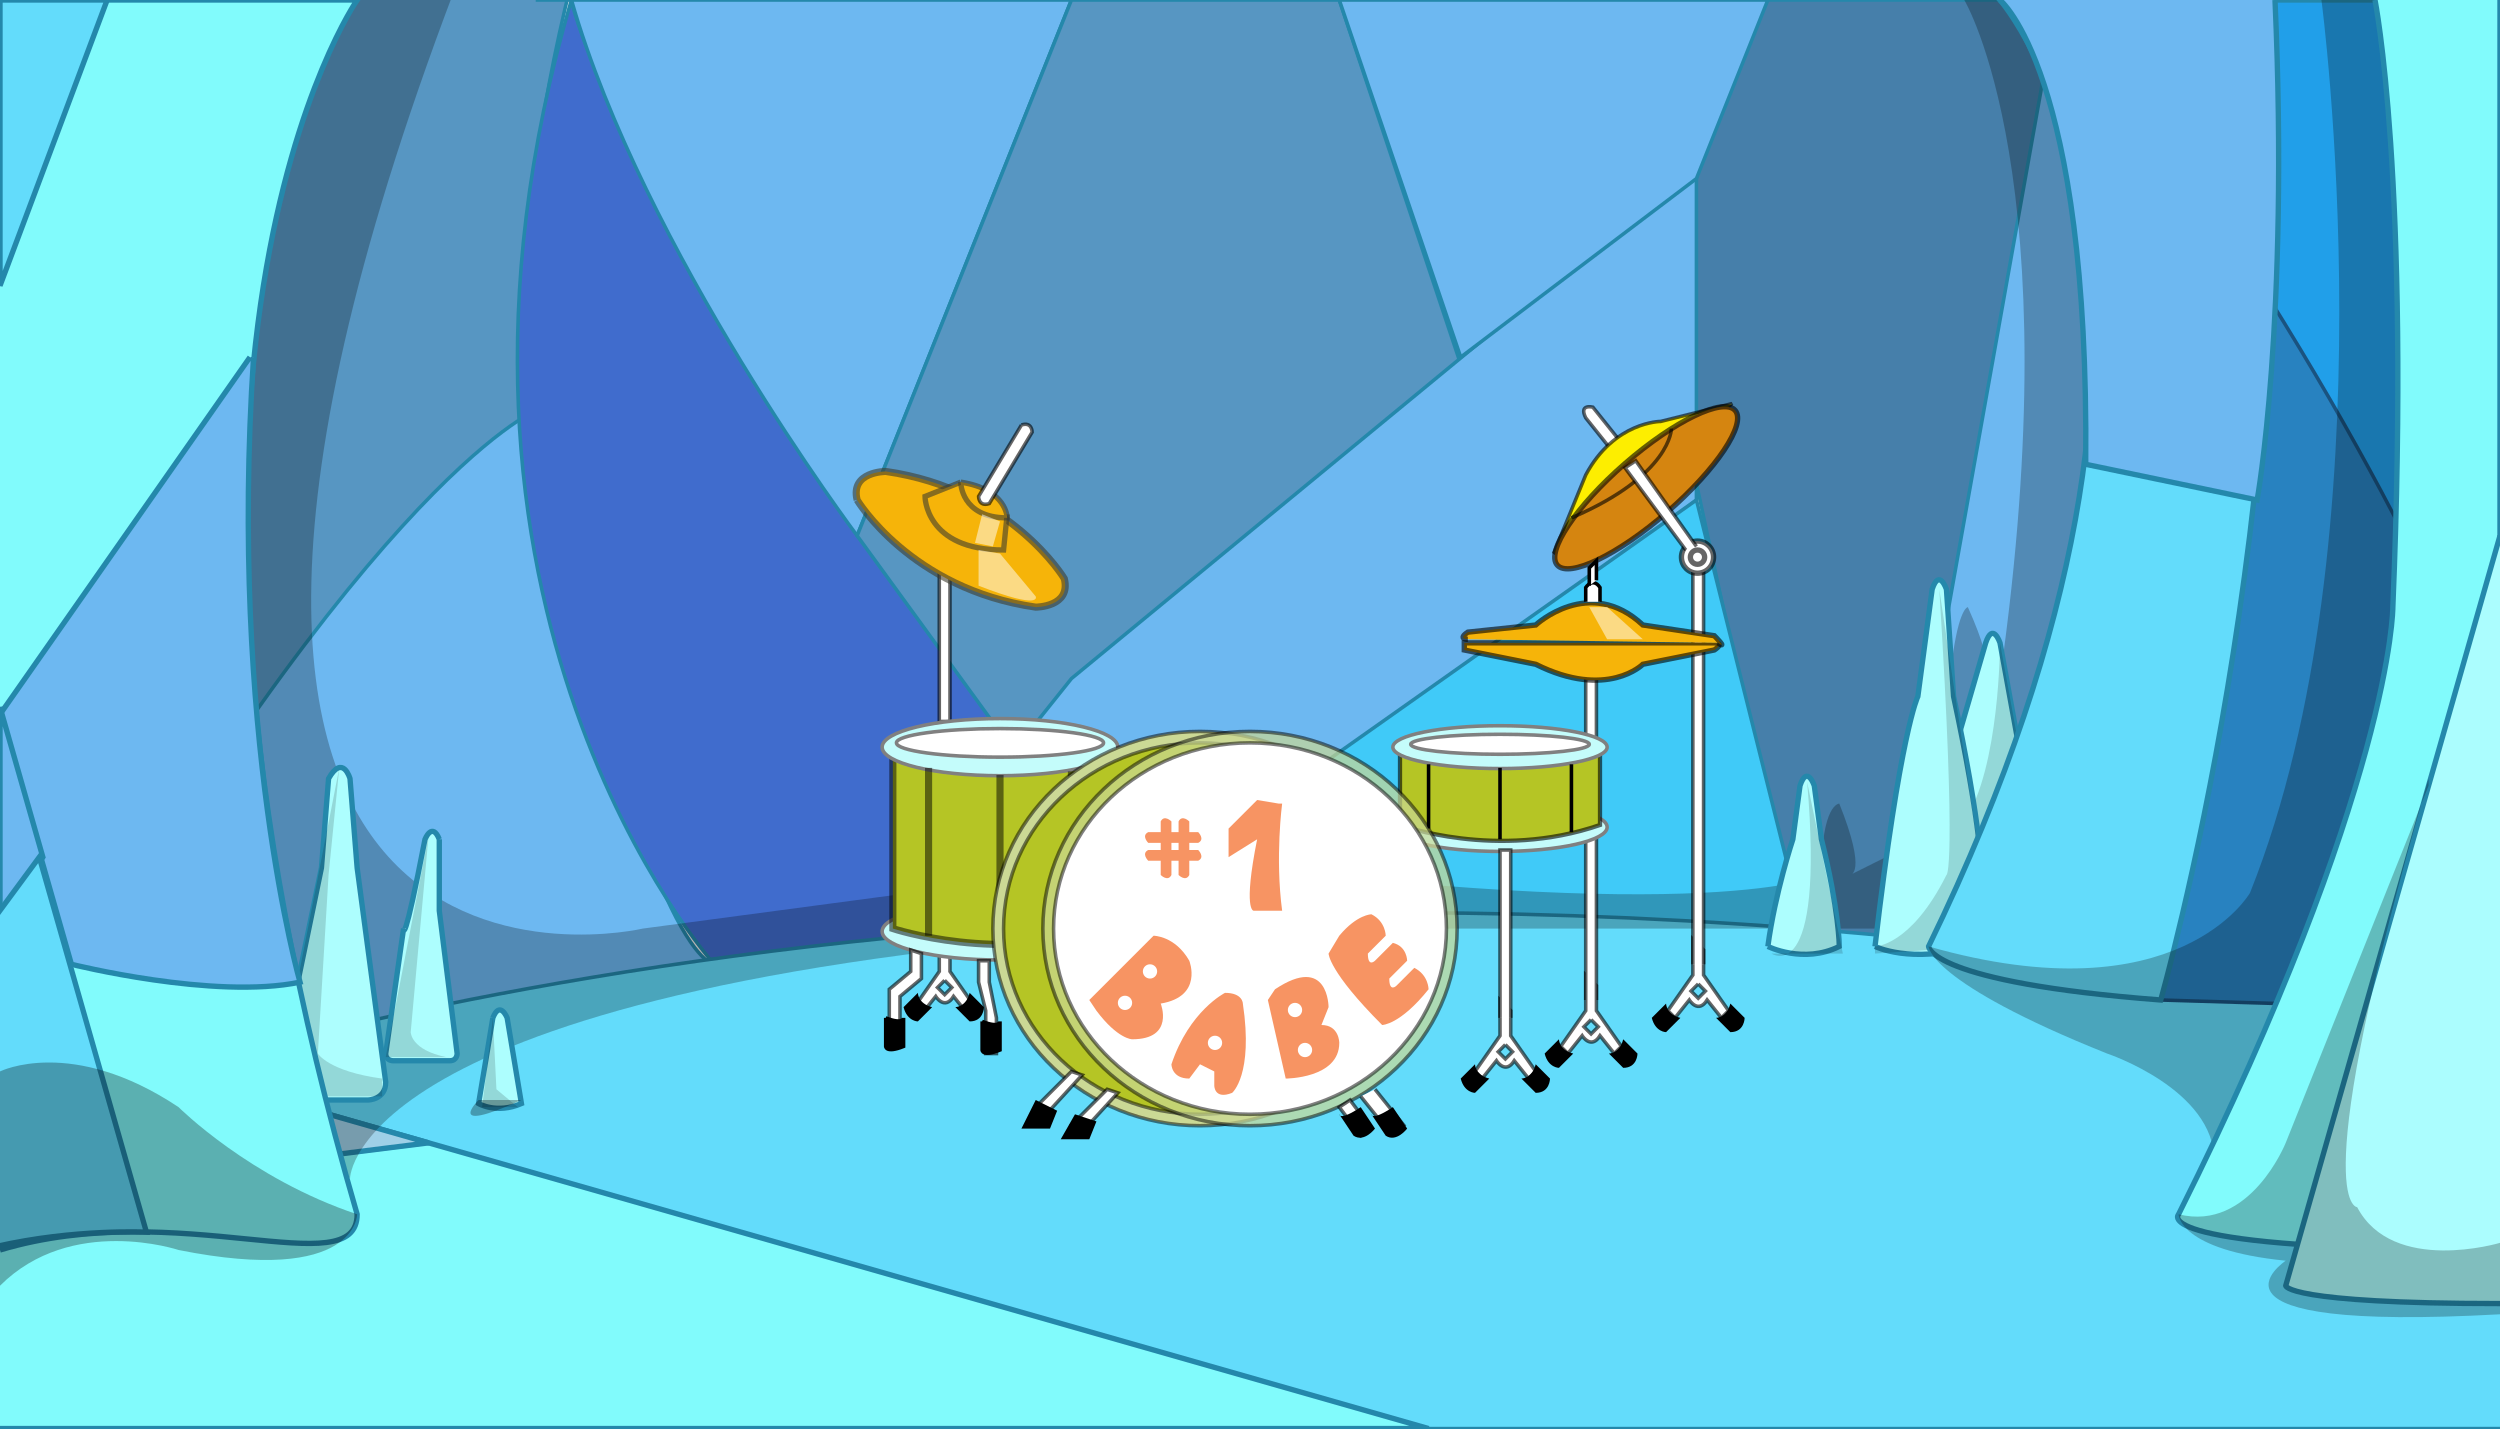
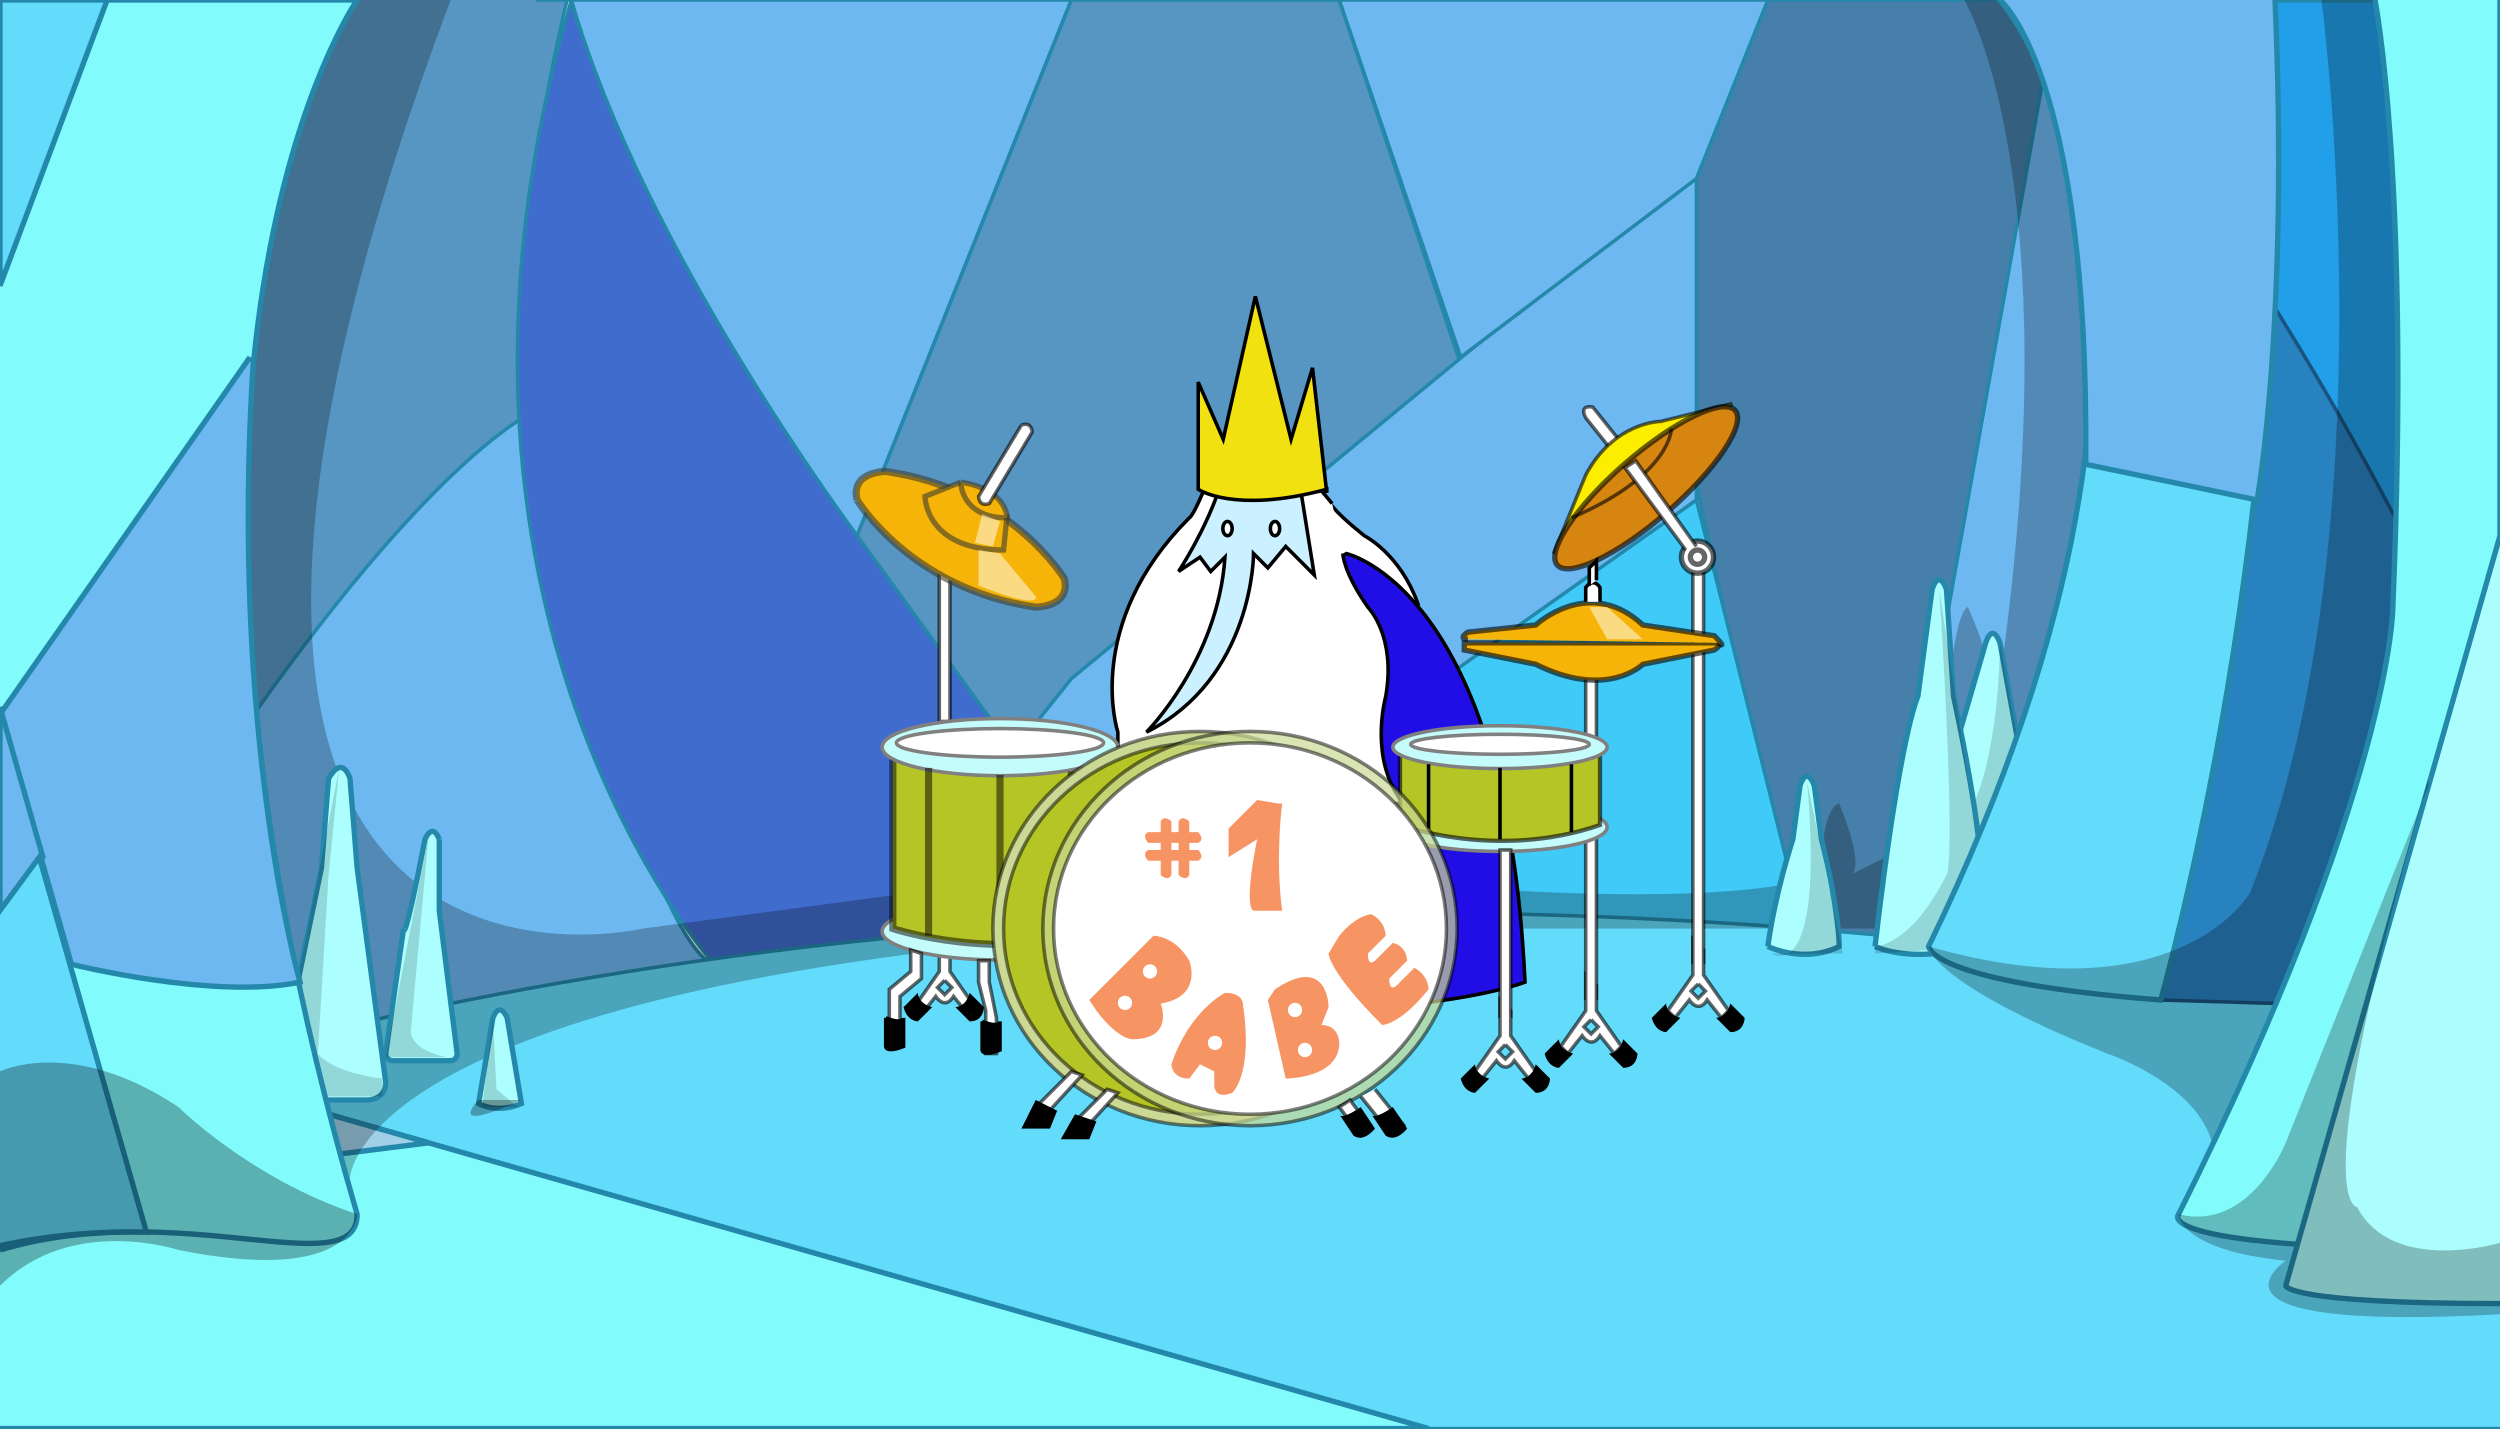
<svg xmlns="http://www.w3.org/2000/svg" height="400" viewBox="0 0 700 400" preserveAspectRatio="xMinYMin meet">
    //background
        //blue
        <path d="M 575 0                 c 0 0, 0 0, 50 0                 c 0 0, 0 0, 0 280                 c 0 0, 0 0, -100 0                 " stroke="#2488AB" fill="#6db8f1" />
        //dark blue
        <path d="M 496 0                 c 0 0, 0 0, 80 0                 c 0 0, 0 0, -50 280                 c 0 0, 0 0, -20 0                 c 0 0, 0 0, -60 -280                 z                 " stroke="#2488AB" fill="#467FAA" />
        //light grey
        <path d="M 0 315                 c 0 0, 80 -150, 150 -200                 c 0 0, -10 -40, 10 -120                 c 0 0, 0 0, -160 0                 z                 " stroke="#2488AB" fill="#5796C2" />
        //blue
        <path d="M 0 315                 c 0 0, 0 0, 200 -45                 c 0 0, -20 0, -50 -155                 c 0 0, -50 20, -150 200                 z                 " stroke="#2488AB" fill="#6db8f1" />
        //dark blue
        <path d="M 160 0                 c 0 0, 10 60, 170 270                 c 0 0, 0 0, -130 0                 c 0 0, -90 -100, -40 -270                 z                 " stroke="#2488AB" fill="#406CCD" />
        //blue
        <path d="M 150 0                 c 0 0, 0 0, 150 0                 c 0 0, 0 0, -60 150                 c 0 0, -60 -80, -80 -150                 z                 " stroke="#2488AB" fill="#6db8f1" />
        //light grey
        <path d="M 300 0                 c 0 0, 0 0, 75 0                 c 0 0, 0 0, 50 150                 c 0 0, 0 0, -105 110                 c 0 0, 0 0, -80 -110                 z                 " stroke="#2488AB" fill="#5796C2" />
        //blue
        <path d="M 470 50                 c 0 0, 0 0, -170 140                 c 0 0, 0 0, -16 20                 c 0 0, 0 0, 36 50                 c 0 0, 0 0, 155 -120                 c 0 0, 0 0, 0 -90                 z                 " stroke="#2488AB" fill="#6db8f1" />
        //light blue
        <path d="M 475 140                 c 0 0, 0 0, 30 120                 c 0 0, 0 0, -200 0                 z                 " stroke="#2488AB" fill="#40CAF8" />
        //blue
        <path d="M 375 0                 c 0 0, 0 0, 120 0                 c 0 0, 0 0, -20 50                 c 0 0, 0 0, -66 50                 z                 " stroke="#2488AB" fill="#6db8f1" />
    //floor
    <g>
    //blue
        <path d="M 50 300                 c 0 0, 300 -100, 700 0                 c 0 0, 0 0, 0 100                 c 0 0, 0 0, -350 0                 z                 " stroke="#2488AB" fill="#63DCFB" />
    //light-blue
        <path d="M 0 315                 c 0 0, 0 0, 50 -15                 c  0 0, 0 0, 350 100                 c 0 0, 0 0, -400 0                 " stroke="#2488AB" stroke-width="1.5" fill="#81FBFC" />
    //light-grey
        <path d="M 50 300                 c 0 0, 0 0, 70 20                 c 0 0, 0 0, -120 15                 z                 " stroke="#2488AB" stroke-width="1.5" fill="#9FD0E7" />
    //shadow
            <path d="M 98 330                     c 0 0, 0 -55, 232 -70                     c 0 0, 0 0, 0 -20                     c 0 0, 0 0, -150 20                     c 0 0, -170 40, -50 -270                      c 0 0, 0 0, -40 0                     c 0 0, 0 0, -50 250                     z                     " fill-opacity="0.25" />
  </g>
    //icicles
            // big left
            <path d="M 78 308                     c 0 0, 0 0, 25 0                     c 0 0, 5 0, 5 -5                     c 0 0, 0 0, -8 -60                     c 0 0, 0 0, -2 -25                     c 0 0, -2 -7, -6 0                     c 0 0, 0 0, -2 25                     c 0 0, 0 0, -12 58                     c 0 0, -2 5, 2 8                                          " stroke="#2488AB" stroke-width="1.5" fill="#ADFEFE" />
            //shadow
            <path d="M 95 215                     c 0 0, 0 0, -3 30                     c 0 0, 0 0, -3 50                     c 0 0, 3 5, 18 7                     c 0 0, 0 0, 0 5                     c 0 0, 0 0, -30 0                     z                     " fill-opacity="0.15" />
    //columns
        
        <path d="M 0 0                 c 0 0, 0 0, 100 0                 c 0 0, -70 100, 0 340                 c 0 20, -50 -5, -100 10                 " stroke="#2488AB" stroke-width="1.5" fill="#81FBFC" />
        // dark blue
        <path d="M 70 100                 c 0 0, 0 0, -70 100                 c 0 0, 0 0, 20 70                 c 0 0, 40 10, 64 5                 c 0 0, -20 -70, -13 -175                 " stroke="#2488AB" stroke-width="1.5" fill="#6db8f1" />
  <path d="M 12 240                 c 0 0, 0 0, -12 18                 c 0 0, 0 0, 0 -60                 z                 " stroke="#2488AB" stroke-width="1.5" fill="#6db8f1" />
        //blue
        <path d="M 11 240                 c 0 0, 0 0, 30 105                 c 0 0, -20 -1, -42 4                 c 0 0, 0 0, -2 -90                 z                 " stroke="#2488AB" stroke-width="1.5" fill="#63DCFB" />
  <path d="M 0 0                 c 0 0, 0 0, 30 0                 c 0 0, 0 0, -30 80                 z                 " stroke="#2488AB" stroke-width="1.5" fill="#63DCFB" />
        //shadow
            <path d="M 0 300                     c 0 0, 20 -10, 50 10                     c 0 0, 20 20, 50 30                     c 0 0, 0 20, -50 10                     c 0 0, -30 -10, -50 10                     " fill-opacity="0.30" />
  <path d="M 630 0                     c 0 0, 0 0, 70 0                     c 0 0, 0 0, 0 250                     c 0 0, 0 0, -50 0                     " stroke="#2488AB" stroke-width="1.5" fill="#219FE9" />
  <path d="M 630 0                     c 0 0, 0 0, -25 280                     c 0 0 , 0 0, 100 3                     c 0 0, 30 -40, -70 -200                     z                     " stroke="#1A5380" fill="#2882C0" />
        //shadow
            <path d="M 550 0                     c 0 0, 30 50, 10 190                     c 0 0, 0 0, -5 0                     c 0 0, 5 0, -4 -20                     c 0 0, -3 0, -5 20                     c 0 0, 0 0, -18 50                     c 0 0, 0 0, -10 5                     c 0 0, 5 0, -3 -20                     c 0 0, -5 0, -5 20                     c 0 0, -30 15, -180 -5                     c 0 0, 0 0, 0 20                     c 0 0, 0 0, 260 0                     c 0 0, 0 0, 0 -270                     " fill-opacity="0.25" />
        //icicles
            //medium
            <path d="M 540 235                     c 0 0, 0 0, 30 0                     c 0 0, 0 0, -10 -55                     c 0 0, -2 -6, -4 0                      c 0 0, 0 0, -16 55                     " stroke="#2488AB" stroke-width="1.5" fill="#ADFEFE" />
            //shadow
            <path d="M 540 235                     c 0 0, 0 0, 30 0                     c 0 0, 0 0, -10 -55                     c 0 0, 0 35, -10 50                     " fill-opacity="0.15" />
            // big
            <path d="M 525 265                     c 0 0, 10 5, 27 0                     c 0 0, 10 0, -5 -70                     c 0 0, 0 0, -2 -30                     c 0 0, -2 -6, -4 0                     c 0 0, 0 0, -4 30                      c 0 0, -5 10, -12 70                     " stroke="#2488AB" stroke-width="1.5" fill="#ADFEFE" />
            //shadow
            <path d="M 525 265                     c 0 0, 10 0, 20 -20                     c 0 0 , 3 0,  -2 -80                     c 0 0, 0 0, 12 80                     c 0 0, 0 0, 0 20                     c 0 0, 0 0, -30 2                     " sttroke="red" fill-opacity="0.15" />
             //small
            <path d="M 495 265                     c 0 0, 10 5, 20 0                     c 0 0 , 0 -10, -5 -30                     c 0 0 , 0 0, -2 -15                     c 0 0 , -2 -6, -4 0                     c 0 0 , 0 0, -2 15                     c 0 0 , -5 15, -7 30                      " stroke="#2488AB" stroke-width="1.5" fill="#ADFEFE" />
            //shadow
            <path d="M 506 219                     c 0 0, 0 0, 10 48                     c 0 0, 0 0, -20 0                     c 0 0, 15 10, 10 -48                     " sttroke="red" fill-opacity="0.15" />
            ///
            <path d="M 560 0                     c 0 0, 70 80, -20 265                     c 0 0, 0 10, 65 15                     c 0 0, 40 -140, 30 -280                     z                     " stroke="#2488AB" stroke-width="1.5" fill="#63DCFB" />
  <path d="M 560 0                     c 0 0, 25 20, 24 130                     c 0 0, 0 0, 48 10                     c 0 0, 9 -50, 5 -140                     " stroke="#2488AB" stroke-width="1.5" fill="#6db8f1" />
            //shadow
            <path d="M 650 0                     c 0 0, 20 150, -20 250                     c 0 0, -20 35, -90 15                     c 0 0, 0 10, 50 30                     c 0 0, 30 10, 30 30                     c 0 0, 0 0, 70 0                     c 0 0, 0 0, 0 -340                     " fill-opacity="0.25" />
  <path d="M 665 0                     c 0 0, 10 50, 5 170                     c 0 0, 0 50, -60 170                     c 0 0, -10 10, 90 10                     c 0 0, 0 0, 0 -350                     " stroke="#2488AB" stroke-width="1.5" fill="#81FBFC" />
  <path d="M 700 150                     c 0 0, 0 0, -60 210                     c 0 0, 0 5, 60 5                     " stroke="#2488AB" stroke-width="1.5" fill="#ABFDFE" />
            //shadow
            <path d="M 680 220                     c 0 0, 0 0, -40 100                     c 0 0, 0 0, 0 0                     c 0 0, -10 25, -30 20                     c 0 0, 0 10, 30 13                     c 0 0, -30 20, 60 15                     c 0 0, 0 0, 0 -20                     c 0 0, -30 9, -40 -10                     c 0 0, -15 0, 20 -120                     " fill-opacity="0.25" />            
         //icicle
            // medium left
            <path d="M 123 235                     c 0 0, 0 0, 0 20                     c 0 0, 0 0, 5 40                     c 0 0, 0 2, -2 2                     c 0 0, 0 0, -16 0                     c 0 0, -2 0, -2 -2                     c 0 0, 0 0, 5 -35                     c 0 0, 0 6, 6 -25                     c 0 0, 2 -5, 4 0                     " stroke="#2488AB" stroke-width="1.5" fill="#ADFEFE" />
            //shadow
            <path d="M 120 234                     c 0 0, 0 0, -5 55                     c 0 0, 0 5, 10 7                     c 0 0, 0 0, -17 0                     z                     " fill-opacity="0.15" />
            //small left
            <path d="M 138 285                     c 0 0, 0 0, -2 12                     c 0 0, 0 0, -2 12                     c 0 0, 5 3, 12 0                     c 0 0, 0 0, -2 -12                     c 0 0, 0 0, -2 -12                     c 0 0, -2 -5, -4 0                     " stroke="#2488AB" stroke-width="1.5" fill="#ADFEFE" />
            //shadow
            <path d="M 138 285                     c 0 0, 0 0, 1 20                     c 0 0, 0 0, 6 5                     c 0 0, 0 0, -10 0                     z                     " sttroke="red" fill-opacity="0.15" />
            //shadow
            <path d="M 134 308                     c 0 0, -10 10, 12 0                     c 0 0, 0 0, 0 0                     " fill-opacity="0.30" />
  <g>
    //drum cymbals
        //left
            //body center
            <path d="M263 152                     c 0 0, 0 0, 0 50                     c 0 0, 0 0, 3 0                     c 0 0, 0 0, 0 -48                     z                     " stroke="black" stroke-opacity="0.6" fill="white" />
            //cymbal
            <path d="M240 140                     c 0 0, 15 25, 50 30                     c 0 0, 10 0, 8 -8                     c 0 0, -15 -25, -50 -30                     c 0 0, -10 0, -8 8                     " stroke="#3F3C2E" stroke-width="2" stroke-opacity="0.6" fill="#F6B409" />
    <path d="M269 135                     c 0 0, 0 0, -10 4                     c 0 0, 0 15, 22 15                     c 0 0, 0 0, 1 -10                     " stroke="#3F3C2E" stroke-width="1.5" stroke-opacity="0.6" fill="#F6B409" />
    <path d="M269 135                     c 0 0, 0 10, 13 10                     c 0 0, 0 -8, -13 -10                     " stroke="#3F3C2E" stroke-width="1.5" stroke-opacity="0.6" fill="#F6B409" />
            //leg
            <path d="M 263 262                     c 0 0, 0 0, 0 10                     c 0 0, 0 0, -7 10                     c 0 0, 0 0, 2 2                     c 0 0, 0 0, 4 -5                      c 0 0, 2.5 4, 5 0                     c 0 0, 0 0, 4 5                     c 0 0, 0 0, 2 -2                     c 0 0, 0 0, -7 -10                     c 0 0, 0 0, 0 -7                     z                     " stroke="black" stroke-opacity="0.6" fill="white" />
    <path d="M 264.5 274.5                     c 0 0, 0 0, -2 2                     c 0 0, 0 0, 2 2                     c 0 0, 0 0, 2 -2                     c 0 0, 0 0, -2 -2                     " stroke="black" stroke-opacity="0.6" fill="#63DCFB" />
    <path d="M 257 278                     c 0 0 , 0 3, 4 4                     c 0 0, 0 0, -4 4                     c 0 0, -3 0, -4 -4                     z                     " />
    <path d="M 271.5 278                     c 0 0 , 0 0, 4 4                     c 0 0, 0 4, -4 4                     c 0 0, 0 0, -4 -4                     c 0 0, 3 0, 4 -4                     " />
            //body top
            <path d="M286 119                     c 0 0, 0 0, -12 20                     c 0 0, 0 3, 3 2                     c 0 0, 0 0, 12 -20                     c 0 0, 0 -3, -3 -2                     " stroke="black" stroke-opacity="0.6" fill="white" />
            //light
            <path d="M 275 144                     c 0 0, 0 0, 5 2                     c 0 0, 0 0, -2 7                     c 0 0, 0 0, -5 -1                     " fill="white" fill-opacity="0.5" />
    <path d="M 280 155                     c 0 0, 0 0, 10 12                     c 0 0, 2 4, -16 -3                     c 0 0, 0 0, 0 -10                     " fill="white" fill-opacity="0.5" />
        //right
            //leg
            <path d="M 474 263                     c 0 0, 0 0, 0 10                     c 0 0, 0 0, -7 10                     c 0 0, 0 0, 2 2                     c 0 0, 0 0, 4 -5                      c 0 0, 2.5 4, 5 0                     c 0 0, 0 0, 4 5                     c 0 0, 0 0, 2 -2                     c 0 0, 0 0, -7 -10                     c 0 0, 0 0, 0 -7                     z                     " stroke="black" stroke-opacity="0.6" fill="white" />
    <path d="M 475.5 275.5                     c 0 0, 0 0, -2 2                     c 0 0, 0 0, 2 2                     c 0 0, 0 0, 2 -2                     c 0 0, 0 0, -2 -2                     " stroke="black" stroke-opacity="0.6" fill="#63DCFB" />
    <path d="M 466.5 281                     c 0 0 , 0 3, 4 4                     c 0 0, 0 0, -4 4                     c 0 0, -3 0, -4 -4                     z                     " />
    <path d="M 484.5 281                     c 0 0 , 0 0, 4 4                     c 0 0, 0 4, -4 4                     c 0 0, 0 0, -4 -4                     c 0 0, 3 0, 4 -4                     " />
        //body center
            <path d="M474 270                     c 0 0, 0 0, 0 -110                     c 0 0, 0 0, 3 0                     c 0 0, 0 0, 0 110                     " stroke="black" stroke-opacity="0.6" fill="white" />
        //body top
            <path d="M454 124                     c 0 0, 0 0, -8 -10                     c 0 0, -4 -1, -2 3                     c 0 0, 0 0, 8 10                     z                     " stroke="black" stroke-opacity="0.6" fill="white" />
        //cymbal 
            <path d="M 485 113                     c 0 0, 0 0, -20 5                     c 0 0, -13 0, -21 15                     c 0 0, 0 0, -9 22                     z                     " stroke="black" stroke-opacity="0.6" fill="#fdee00" />
    <ellipse rx="9" ry="33" cx="50%" cy="55%" stroke="black" stroke-opacity="0.6" stroke-width="1.5" fill="#D58510" transform="rotate(49 497 300)" />
    <path d="M 468 120                     c 0 0, 0 13, -28 25                     " stroke="black" stroke-opacity="0.6" fill="none" />
        //body medium
            <circle r="4.5" cx="67.9%" cy="39%" stroke="black" stroke-opacity="0.6" stroke-width="1.5" fill="white" />
    <circle r="2" cx="67.9%" cy="39%" stroke="black" stroke-width="1.5" stroke-opacity="0.6" fill="white" />
    <path d="M475 153                     c 0 0, 0 0, -17 -24                     c 0 0, 0 0, -3 2                     c 0 0, 0 0, 17 23                     " stroke="black" stroke-opacity="0.6" fill="white" />
        //medium
            //leg
                <path d="M 444 273                         c 0 0, 0 0, 0 10                         c 0 0, 0 0, -7 10                         c 0 0, 0 0, 2 2                         c 0 0, 0 0, 4 -5                          c 0 0, 2.5 4, 5 0                         c 0 0, 0 0, 4 5                         c 0 0, 0 0, 2 -2                         c 0 0, 0 0, -7 -10                         c 0 0, 0 0, 0 -7                         z                         " stroke="black" stroke-opacity="0.6" fill="white" />
    <path d="M 445.5 285.5                         c 0 0, 0 0, -2 2                         c 0 0, 0 0, 2 2                         c 0 0, 0 0, 2 -2                         c 0 0, 0 0, -2 -2                         " stroke="black" stroke-opacity="0.6" fill="#63DCFB" />
    <path d="M 436.5 291                         c 0 0 , 0 3, 4 4                         c 0 0, 0 0, -4 4                         c 0 0, -3 0, -4 -4                         z                         " />
    <path d="M 454.5 291                         c 0 0 , 0 0, 4 4                         c 0 0, 0 4, -4 4                         c 0 0, 0 0, -4 -4                         c 0 0, 3 0, 4 -4                         " />
            //body center
                <path d="M444 280                         c 0 0, 0 0, 0 -90                         c 0 0, 0 0, 3 0                         c 0 0, 0 0, 0 90                                                  " stroke="black" stroke-opacity="0.6" fill="white" />
            //cymbal
                <path d="M 410 180                         c 0 0, 0 0, 70 0                         c 0 0, 3 0, 0 2                         c 0 0, 0 0, -20 4                         c 0 0, -10 10, -30 0                         c 0 0, 0 0, -20 -4                         c 0 0, 0 0, 0 0                         z                         " stroke="black" stroke-width="1.5" stroke-opacity="0.6" fill="#F6B409" />
    <path d="M 411 179                         c 0 0, -3 0, 0 -2                         c 0 0, 0 0, 19 -2                         c 0 0, 15 -14, 30 0                         c 0 0, 0 0, 20 3                         c 0 0, 4 4, 1 2                         " stroke="black" stroke-width="1.5" stroke-opacity="0.6" fill="#F6B409" />
            //body top
            <path d="M 444 168.5                     c 0 0, 0 0, 0 -4                     c 0 0, 2 -3, 4 0                     c 0 0, 0 0, 0 4                                          " stroke="black" stroke-width="1" fill="white" />
    <path d="M 445 164                     c 0 0, 0 0, 0 -5                     c 0 0, 0 0, 2 -2                     c 0 0, 0 0, 0 5.5                     c 0 0, 0 0, 0 0                     " stroke="black" stroke-width="1" fill="white" />
            //light
                <path d="M 445 170                         c 0 0, 0 0, 5 9                         c 0 0, 0 0, 10 0                         c 0 0, 0 0, -10 -9                         z                         " fill="white" fill-opacity="0.5" />
+     //iceKing
+     <g>
+     //beard right part
+         <path d="M 372 140                 c 0 0, 0 2, 10 10                 c 0 0, 10 5, 15 19                 c 0 0, 0 0, -30 0                 " stroke="black" fill="white" />
+     //clothes
+         <path d="M 377 155                 c 0 0, 45 10, 50 120                 c 0 0, -25 10, -90 8                 c 0 0, -10 -50, 10 -110                 z                 " stroke="black" fill="#210DE5" />
+     //beard center 
+         <path d="M 376 155                 c 0 0, 0 5, 7 15                 c 0 0, 8 8, 5 25                 c 0 0, -5 18, 5 30                 c 0 0, 0 0, -80 0                 c 0 0, 0 0, 0 -20                 c 0 0, -10 -30, 20 -60                 c 0 0, 1 0, 5 -10                 c 0 0, 0 0, 30 0                 c 0 0, 0 0, 5 6                 " stroke="black" fill="white" />
+     //face
+         <path d="M 364 136                 c 0 0, 0 0, 4 25                 c 0 0 , 0 0, -8 -8                 c 0 0 , 0 0, -5 6                 c 0 0 , 0 0, -4 -4                 c 0 0 , 0 35, -30 50                 c 0 0 , 20 -20, 22 -49                 c 0 0 , 0 0, -4 4                 c 0 0 , 0 0, -3 -4                 c 0 0, 0 0, -6 4                 c 0 0, 8 -12, 12 -25                 " stroke="black" fill="#CBF0FF" />
+     //crown
+         <path d="M 371.5 138                 c 0 0, 0 0, -4 -35                 c 0 0, 0 0, -6 20                 c 0 0, 0 0, -10 -40                 c 0 0, 0 0, -9 40                 c 0 0, 0 0, -7 -16                 c 0 0, 0 0, 0 30                 c 0 0, 10 7, 36 0                 z                 " stroke="black" fill="#F1E111" />
+     //eyes
+          <ellipse rx="1.3" ry="2" cx="51%" cy="37%" stroke="black" fill="white" />
+       <ellipse rx="1.3" ry="2" cx="49.1%" cy="37%" stroke="black" fill="white" />
+     </g>
    //drums
        //medium
            <ellipse rx="33" ry="2%" cx="40%" cy="65.2%" fill="#C4FCFB" stroke="grey" />
    <path d="M 250 210                     c 0 0, 0 0, 0 50                     c 0 0, 30 10, 60 0                     c 0 0, 0 0, 0 -50                     c 0 0, 0 0, -20 0                     c 0 0, 0 0, 30 0                     " stroke="black" stroke-opacity="0.5" stroke-width="2" fill="#B5C525" />
    <ellipse rx="33" ry="2%" cx="40%" cy="52.3%" fill="#C4FCFB" stroke="grey" />
    <ellipse rx="29" ry="1%" cx="40%" cy="52%" fill="white" stroke="grey" />
    <path d="M 260 215                     c 0 0, 0 0, 0 47                     " stroke="black" stroke-width="2" stroke-opacity="0.5" />
    <path d="M 280 217                     c 0 0, 0 0, 0 47                     " stroke="black" stroke-width="2" stroke-opacity="0.5" />
    <path d="M 300 216                     c 0 0, 0 0, 0 47                     " stroke="black" stroke-width="2" stroke-opacity="0.5" />
        //legs 
            //left
            <path d="M255 266                     c 0 0, 0 0, 0 6                     c 0 0, 0 0, -6 5                     c 0 0, 0 0, 0 12                     c 0 0, 0 0, 3 0                     c 0 0, 0 0, 0 -10                     c 0 0, 0 0, 6 -5                     c 0 0, 0 0, 0 -7                     z                     " stroke="black" stroke-opacity="0.6" fill="white" />
    <path d="M248 285                     c 0 0, 0 0, 0 8                     c 0 0, 0 2, 5 0                     c 0 0, 0 0, 0 -8                     c 0 0, 0 2, -5 0                     " stroke="black" />
            //right
            <path d="M274 269                     c 0 0, 0 0, 0 6                     c 0 0, 0 0, 2 8                     c 0 0, 0 0, 0 12                     c 0 0, 0 0, 3 0                     c 0 0, 0 0, 0 -10                     c 0 0, 0 0, -2 -10                     c 0 0, 0 0, 0 -6                     z                     " stroke="black" stroke-opacity="0.6" fill="white" />
    <path d="M275 286                     c 0 0, 0 0, 0 8                     c 0 0, 0 2, 5 0                     c 0 0, 0 0, 0 -8                     c 0 0, 0 2, -5 0                     " stroke="black" />
        //small
            <ellipse rx="30" ry="1.7%" cx="60%" cy="57.9%" fill="#C4FCFB" stroke="grey" />
    <path d="M 392 210                     c 0 0, 0 0, 0 21                     c 0 0, 27 10, 56 0                     c 0 0, 0 0, 0 -21                     " stroke="black" stroke-opacity="0.6" stroke-width="1.2" fill="#B5C525" />
    <ellipse rx="30" ry="1.5%" cx="60%" cy="52.3%" fill="#C4FCFB" stroke="grey" />
    <ellipse rx="25" ry="0.7%" cx="60%" cy="52.1%" fill="white" stroke="grey" />
    <path d="M 400 214                     c 0 0, 0 0, 0 18                     " stroke="black" />
    <path d="M 420 215                     c 0 0, 0 0, 0 20                     " stroke="black" />
    <path d="M 440 214                     c 0 0, 0 0, 0 19                     " stroke="black" />

        //leg
            <path d="M 420 280                     c 0 0, 0 0, 0 10                     c 0 0, 0 0, -7 10                     c 0 0, 0 0, 2 2                     c 0 0, 0 0, 4 -5                      c 0 0, 2.5 4, 5 0                     c 0 0, 0 0, 4 5                     c 0 0, 0 0, 2 -2                     c 0 0, 0 0, -7 -10                     c 0 0, 0 0, 0 -7                     z                     " stroke="black" stroke-opacity="0.6" fill="white" />
    <path d="M 421.5 292.5                     c 0 0, 0 0, -2 2                     c 0 0, 0 0, 2 2                     c 0 0, 0 0, 2 -2                     c 0 0, 0 0, -2 -2                     " stroke="black" stroke-opacity="0.6" fill="#63DCFB" />
    <path d="M 413 298                     c 0 0 , 0 3, 4 4                     c 0 0, 0 0, -4 4                     c 0 0, -3 0, -4 -4                     z                     " />
    <path d="M 430 298                     c 0 0 , 0 0, 4 4                     c 0 0, 0 4, -4 4                     c 0 0, 0 0, -4 -4                     c 0 0, 3 0, 4 -4                     " />
        //body center
            <path d="M420 285                     c 0 0, 0 0, 0 -47                     c 0 0, 0 0, 3 0                     c 0 0, 0 0, 0 47                     " stroke="black" stroke-opacity="0.6" fill="white" />
        //big
            //grey
            <ellipse rx="58" ry="13.8%" cx="48%" cy="65%" fill="#CBD995" stroke="black" stroke-opacity="0.5" />
            //green
            <ellipse rx="55" ry="13%" cx="48%" cy="65%" fill="#B5C525" stroke="black" stroke-opacity="0.5" />
            //grey
            <ellipse rx="58" ry="13.8%" cx="50%" cy="65%" fill="#CBD995" fill-opacity="0.7" stroke="black" stroke-opacity="0.5" />
            //green
            <ellipse rx="55" ry="13%" cx="50%" cy="65%" fill="white" stroke="black" stroke-opacity="0.5" />
    <g>
            //legs left
                <path d="M 300 300                         c 0 0, 0 0, -10 10                         c 0 0, 0 0, 2 3                         c 0 0, 0 0, 11 -12                         z                         " stroke="black" stroke-opacity="0.6" fill="white" />
      <path d="M 290 308                         c 0 0, 0 0, 6 3                         c 0 0, 0 0, -2 5                         c 0 0 , 0 0, -8 0                         z                         " />
                //2
                <path d="M 310 305                         c 0 0, 0 0, -10 10                         c 0 0, 0 0, 2 3                         c 0 0, 0 0, 11 -12                         z                         " stroke="black" stroke-opacity="0.6" fill="white" />
      <path d="M 301 312                         c 0 0, 0 0, 6 2                         c 0 0, 0 0, -2 5                         c 0 0 , 0 0, -8 0                         z                         " />
            //legs right
                <path d="M 385 305                         c 0 0, 0 0, 8 10                         c 0 0, 0 0, -4 2                         c 0 0, 0 0, -8 -10                         " stroke="black" stroke-opacity="0.6" fill="white" />
      <path d="M 384 312                         c 0 0, 0 2, 6 -2                         c 0 0, 0 0, 4 6                         c 0 0, -3 4, -6 2                         z                         " />
                //2
                <path d="M 378 308                         c 0 0, 0 0, 6 8                         c 0 0, 0 0, -3 2                         c 0 0, 0 0, -6 -8                         z                         " stroke="black" stroke-opacity="0.6" fill="white" />
      <path d="M 375 312                         c 0 0, 0 2, 6 -2                         c 0 0, 0 0, 4 6                         c 0 0, -3 4, -6 2                         z                         " />
    </g>
  </g>
    //words on the big drum
    <g>
        //1
        <path d="M 359 225                 c 0 0, -2 15, 0 30                 c 0 0, 0 0, -8 0                 c 0 0, -3 0, 1 -20                 c 0 0, 0 0, -8 5                 c 0 0, 0 0, 0 -8                 c 0 0, 0 0, 8 -8                 c 0 0, 0 0, 6 1                 z                 " fill="#F79463" />
        //#
        <path d="M 330 230                 c 0 0, 0 0, 0 15                 c 0 0, 2 2, 3 0                 c 0 0, 0 0, 0 -15                 c 0 0, -2 -2, -3 0                 " fill="#F79463" />
    <path d="M 325 230                 c 0 0, 0 0, 0 15                 c 0 0, 2 2, 3 0                 c 0 0, 0 0, 0 -15                 c 0 0, -2 -2, -3 0                 " fill="#F79463" />
    <path d="M 321.5 233                 c 0 0, 0 0, 14 0                 c 0 0, 2 2, 0 3                 c 0 0, 0 0, -14 0                 c 0 0, -2 -2, 0 -3                 " fill="#F79463" />
    <path d="M 321.5 238                 c 0 0, 0 0, 14 0                 c 0 0, 2 2, 0 3                 c 0 0, 0 0, -14 0                 c 0 0, -2 -2, 0 -3                 " fill="#F79463" />
        //B
        <path d="M 305 280                 c 0 0,0 0, 18 -18                 c 0 0, 6 0, 10 7                 c 0 0, 4 10, -8 12                 c 0 0, 4 10, -8 10                 c 0 0, -4 0, -10 -8                 z                 " fill="#F79463" />
        //A
        <path d="M 343 278                 c 0 0, -10 5, -15 20                 c 0 0, 0 4, 5 4                 c 0 0, 0 0, 3 -4                 c 0 0, 0 0, 4 2                 c 0 0, 0 0, 0 4                 c 0 0, 0 4, 5 2                 c 0 0, 6 -5, 3 -25                 c 0 0, 0 -3, -5 -3                 " fill="#F79463" />
        //B
        <path d="M 355 280                 c 0 0,0 0, 5 22                 c 0 0, 15 0, 15 -10                 c 0 0, 0 -5, -5 -5                 c 0 0, 0 0, 2 -5                 c 0 0, 0 -15, -15 -5                 z                 " fill="#F79463" />
        //E
        <path d="M 372 267                 c 0 0, 0 5, 15 20                 c 0 0, 5 0, 13 -10                 c 0 0, 0 -4, -4 -6                 c 0 0, 0 0, -5 5                 c 0 0, -2 2, -2 -2                 c 0 0, 0 0, 5 -5                 c 0 0, 0 -4, -4 -5                 c 0 0, 0 0, -5 5                 c 0 0, -2 2, -2 -2                 c 0 0, 0 0, 5 -5                 c 0 0, 0 -4, -4 -6                 c 0 0, -4 0, -9 6                 z                 " fill="#F79463" />
        //ooo
            <ellipse rx="2" ry="2" cx="46%" cy="68%" fill="white" />
    <ellipse rx="2" ry="2" cx="45%" cy="70.2%" fill="white" />
    <ellipse rx="2" ry="2" cx="48.6%" cy="73%" fill="white" />
    <ellipse rx="2" ry="2" cx="51.8%" cy="70.7%" fill="white" />
    <ellipse rx="2" ry="2" cx="52.2%" cy="73.5%" fill="white" />
  </g>
</svg>
